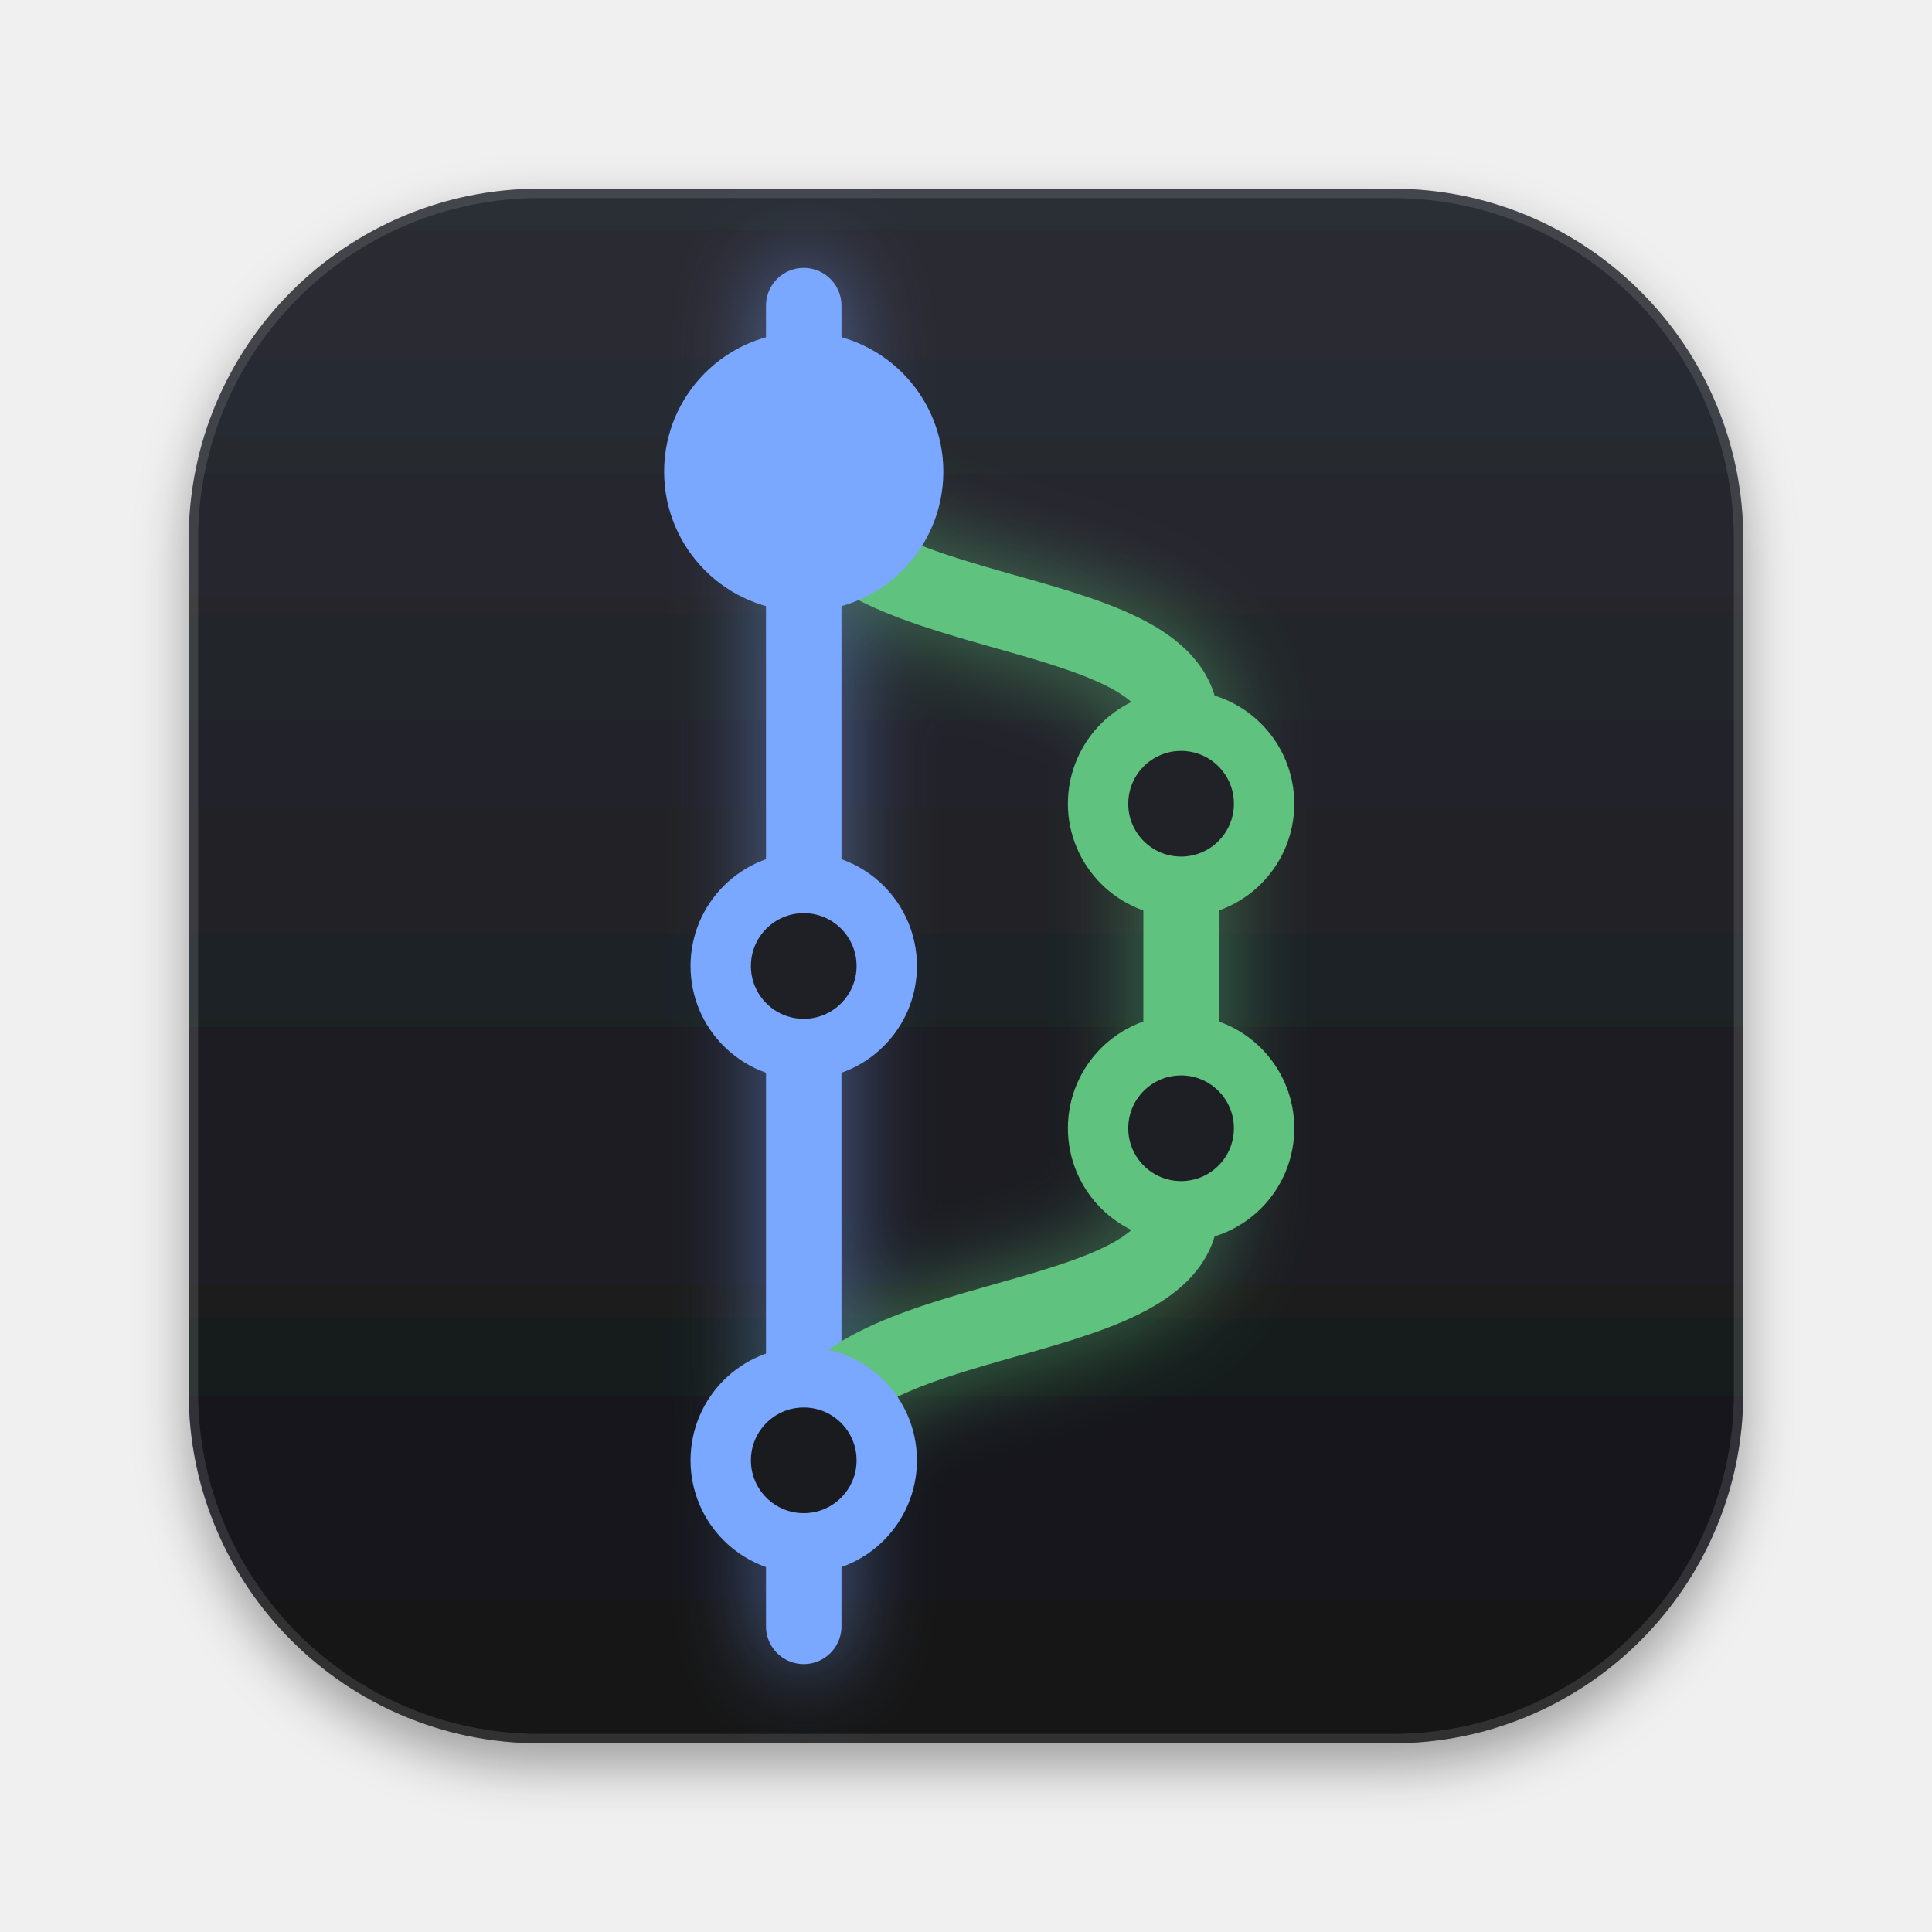
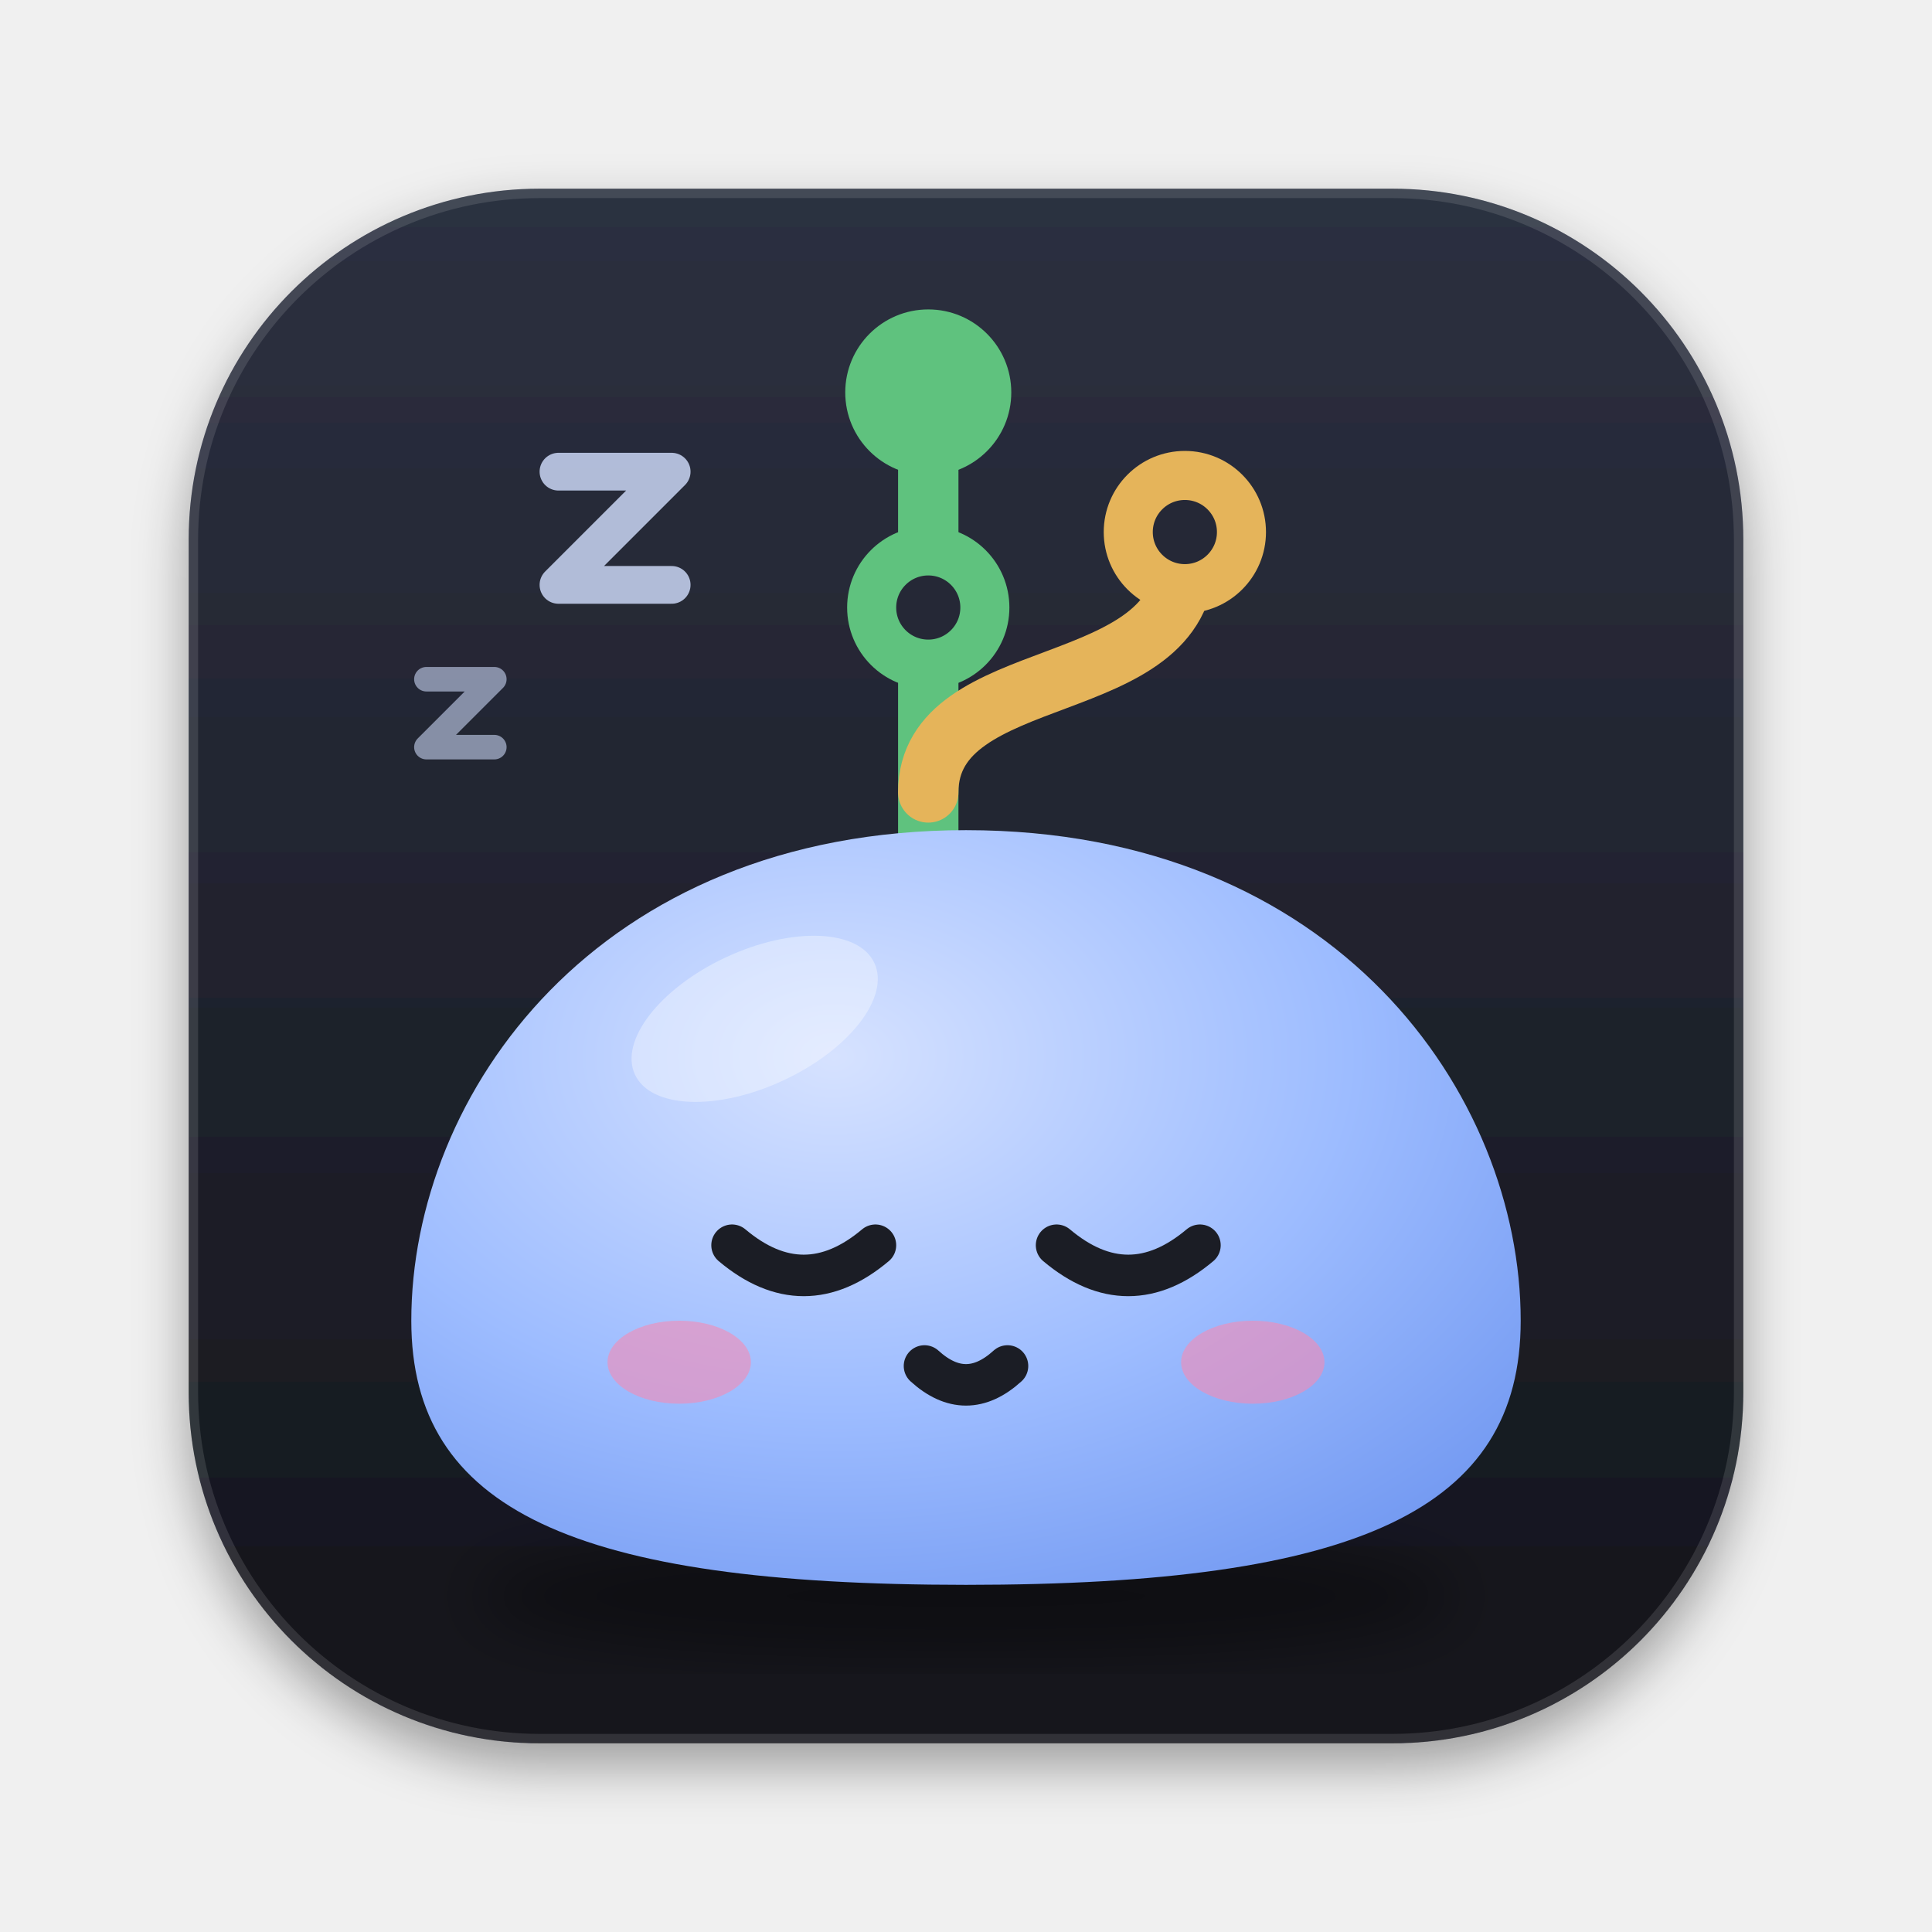
<svg xmlns="http://www.w3.org/2000/svg" viewBox="0 0 1024 1024">
  <defs>
-     <linearGradient id="body" x1="0" y1="0" x2="0" y2="1">
-       <stop offset="0" stop-color="#2b2d34" />
-       <stop offset="1" stop-color="#131417" />
+     <linearGradient id="bg" x1="0" y1="0" x2="0" y2="1">
+       <stop offset="0" stop-color="#2c3040" />
+       <stop offset="1" stop-color="#14151b" />
    </linearGradient>
+     <radialGradient id="blob" cx="0.38" cy="0.3" r="0.85">
+       <stop offset="0" stop-color="#d6e2ff" />
+       <stop offset="0.55" stop-color="#9dbcff" />
+       <stop offset="1" stop-color="#6f96f0" />
+     </radialGradient>
    <filter id="shadow" x="-20%" y="-20%" width="140%" height="140%">
      <feDropShadow dx="0" dy="12" stdDeviation="14" flood-color="#000" flood-opacity="0.35" />
    </filter>
-     <filter id="glow" x="-50%" y="-50%" width="200%" height="200%">
-       <feGaussianBlur stdDeviation="22" />
+     <filter id="soft">
+       <feGaussianBlur stdDeviation="16" />
    </filter>
    <clipPath id="clip">
      <rect x="100" y="100" width="824" height="824" rx="186" />
    </clipPath>
  </defs>
-   <rect x="100" y="100" width="824" height="824" rx="186" fill="url(#body)" filter="url(#shadow)" />
+   <rect x="100" y="100" width="824" height="824" rx="186" fill="url(#bg)" filter="url(#shadow)" />
  <g clip-path="url(#clip)">
-     <g transform="translate(14 0)">
-       <g filter="url(#glow)" opacity="0.45" fill="none" stroke-width="48" stroke-linecap="round">
-         <path d="M412 862 V162" stroke="#7aa7ff" />
-         <path d="M412 774 C412 690 612 710 612 640 V384 C612 314 412 334 412 250" stroke="#5fc27e" />
-       </g>
-       <g fill="none" stroke-width="40" stroke-linecap="round">
-         <path d="M412 862 V162" stroke="#7aa7ff" />
-         <path d="M412 774 C412 690 612 710 612 640 V384 C612 314 412 334 412 250" stroke="#5fc27e" />
-       </g>
-       <g stroke-width="32">
-         <circle cx="412" cy="250" r="58" fill="#7aa7ff" stroke="#7aa7ff" />
-         <circle cx="412" cy="512" r="44" fill="#1f2025" stroke="#7aa7ff" />
-         <circle cx="412" cy="774" r="44" fill="#1a1b1f" stroke="#7aa7ff" />
-         <circle cx="612" cy="426" r="44" fill="#212228" stroke="#5fc27e" />
-         <circle cx="612" cy="598" r="44" fill="#1e1f24" stroke="#5fc27e" />
-       </g>
+     <ellipse cx="512" cy="846" rx="260" ry="34" fill="#000" opacity="0.35" filter="url(#soft)" />
+     <g fill="none" stroke-linecap="round" stroke-width="32">
+       <path d="M492 470 V216" stroke="#5fc27e" />
+       <path d="M492 420 C492 350 628 372 628 296" stroke="#e5b45a" />
+     </g>
+     <circle cx="492" cy="208" r="44" fill="#5fc27e" />
+     <circle cx="492" cy="322" r="30" fill="#252836" stroke="#5fc27e" stroke-width="26" />
+     <circle cx="628" cy="282" r="30" fill="#252836" stroke="#e5b45a" stroke-width="26" />
+     <path d="M512 440              C708 440 806 580 806 700              C806 800 720 840 512 840              C304 840 218 800 218 700              C218 580 316 440 512 440 Z" fill="url(#blob)" />
+     <ellipse cx="400" cy="540" rx="70" ry="36" fill="#ffffff" opacity="0.35" transform="rotate(-25 400 540)" />
+     <g fill="none" stroke="#1b1d25" stroke-width="22" stroke-linecap="round">
+       <path d="M388 660 Q426 692 464 660" />
+       <path d="M560 660 Q598 692 636 660" />
+       <path d="M490 724 Q512 744 534 724" />
+     </g>
+     <ellipse cx="360" cy="722" rx="38" ry="22" fill="#f58bb4" opacity="0.6" />
+     <ellipse cx="664" cy="722" rx="38" ry="22" fill="#f58bb4" opacity="0.6" />
+     <g fill="none" stroke="#c9d6f5" stroke-linecap="round" stroke-linejoin="round" opacity="0.85">
+       <path d="M296 250 H356 L296 310 H356" stroke-width="20" />
+       <path d="M226 360 H262 L226 396 H262" stroke-width="13" opacity="0.7" />
    </g>
  </g>
  <rect x="102.5" y="102.5" width="819" height="819" rx="183.5" fill="none" stroke="#ffffff" stroke-opacity="0.12" stroke-width="5" />
</svg>
